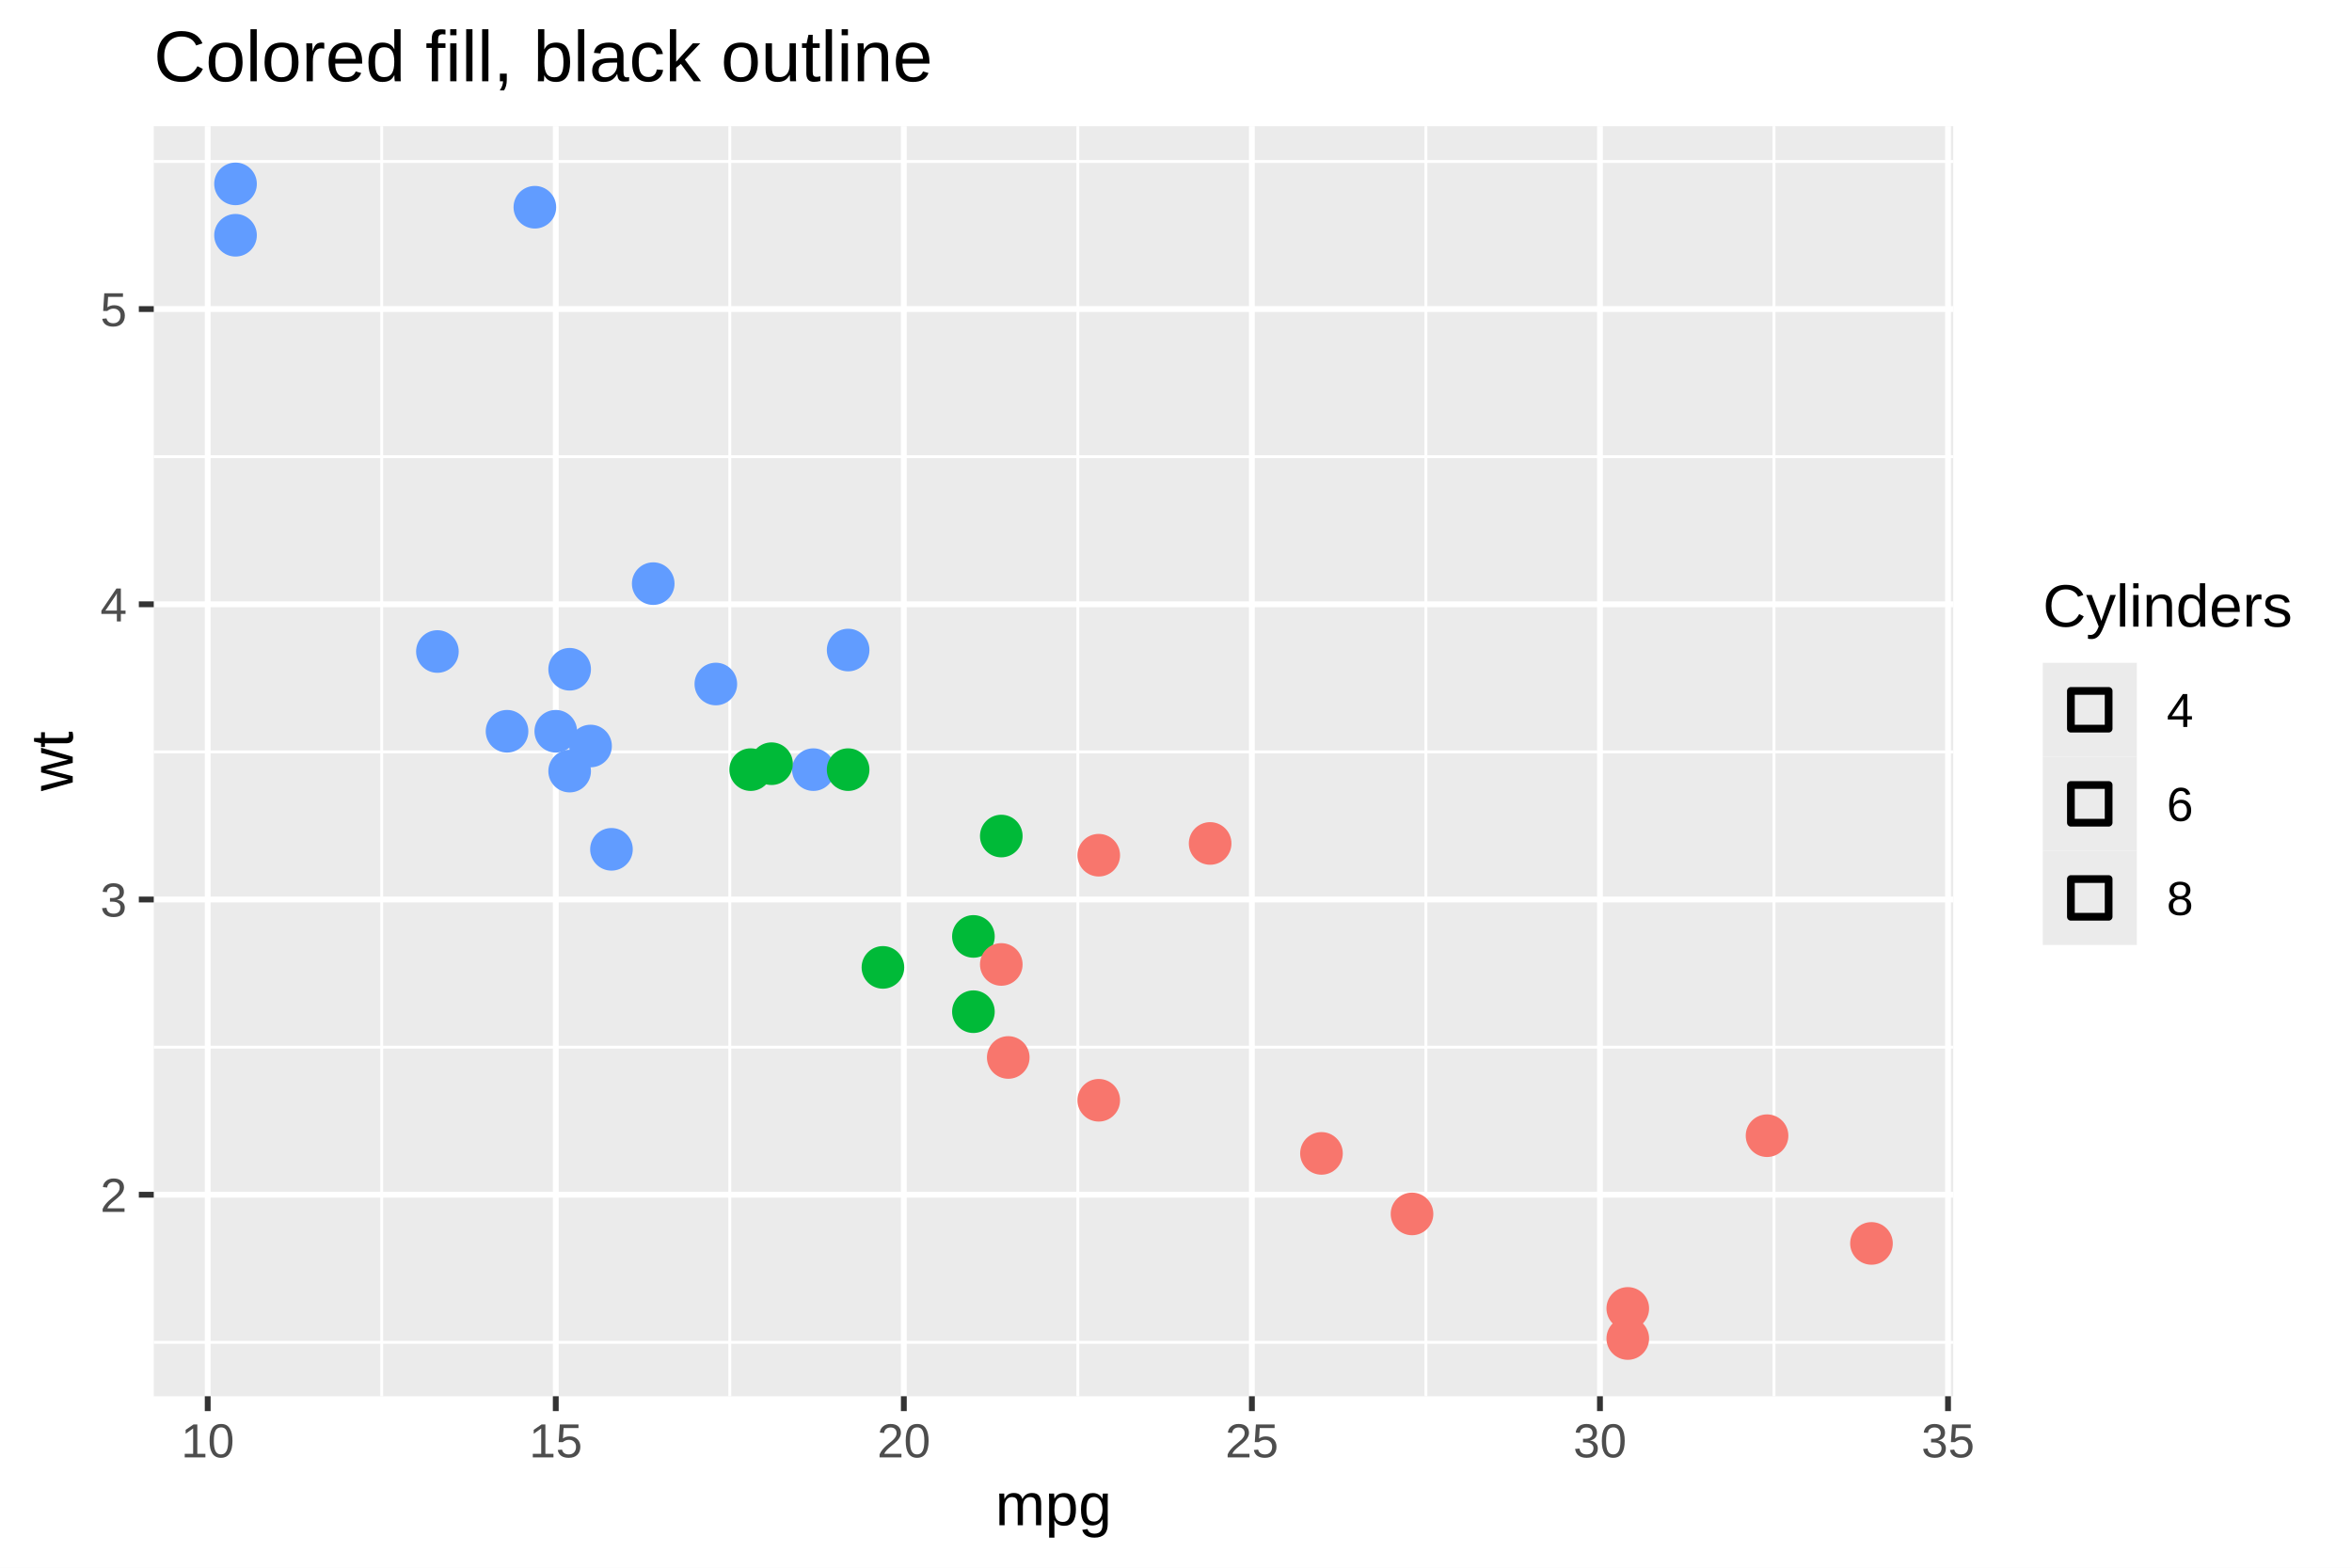
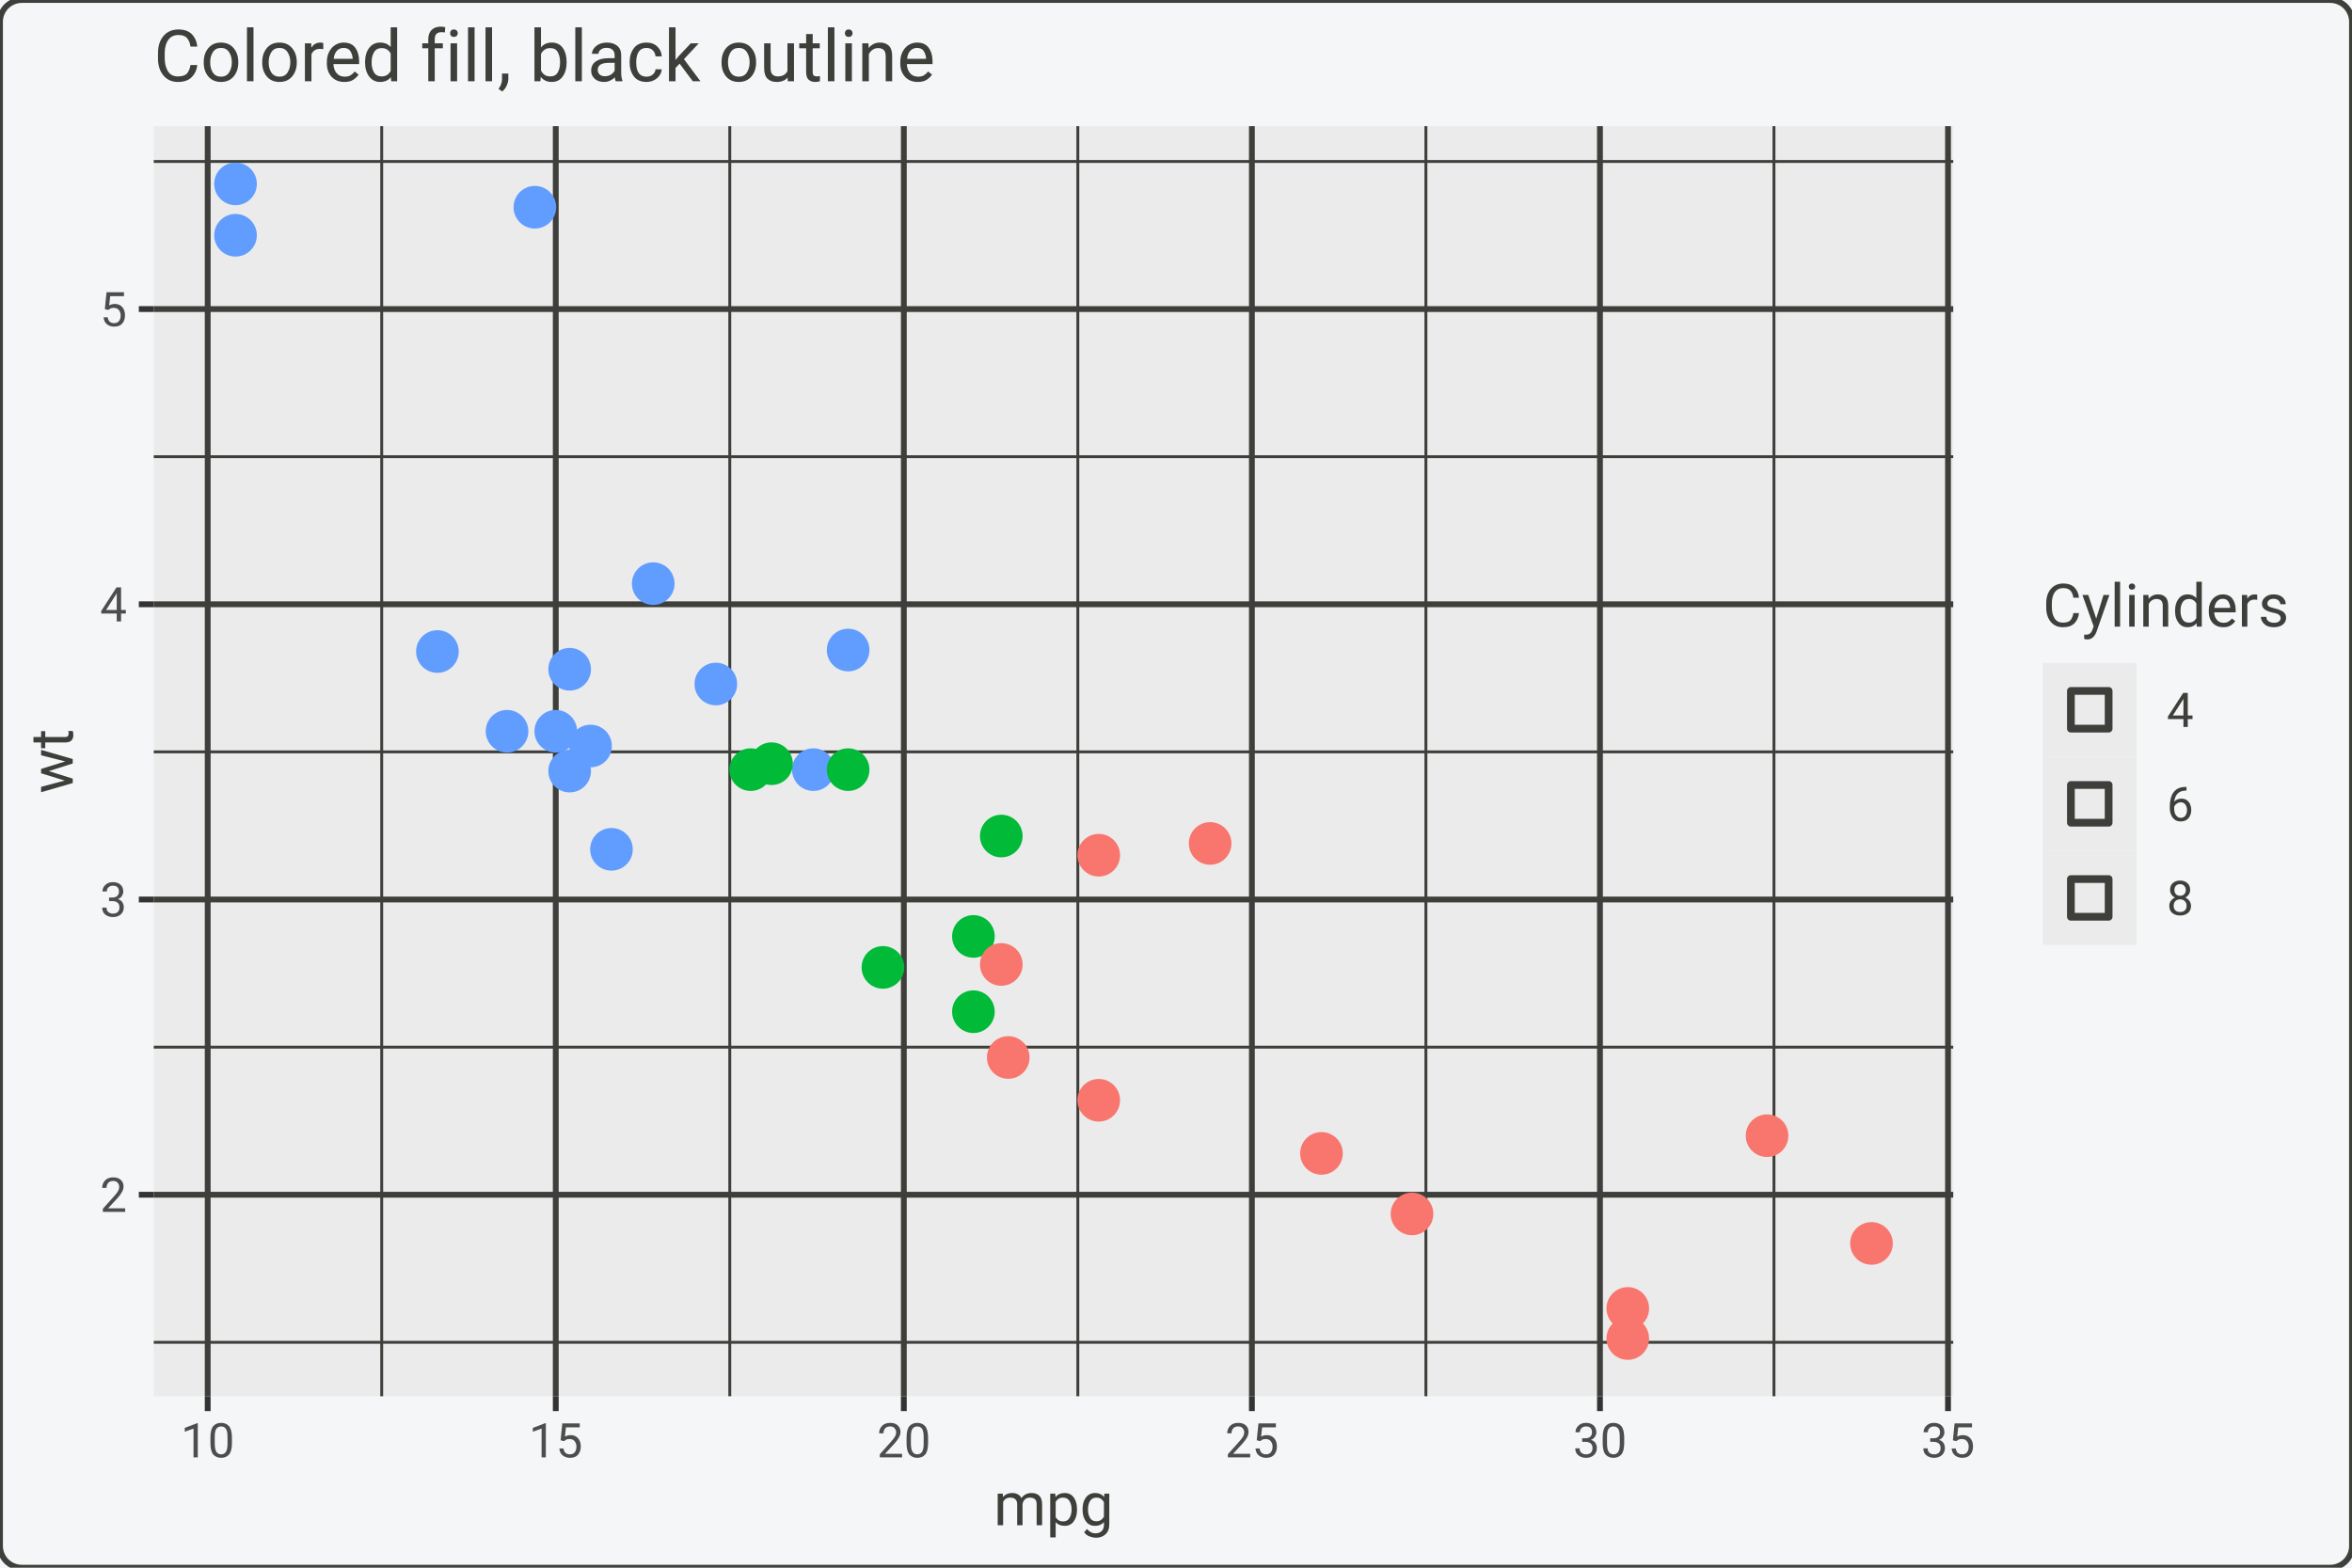
<svg xmlns="http://www.w3.org/2000/svg" width="432.00pt" height="288.00pt" viewBox="0 0 432.00 288.00">
  <g class="svglite">
    <defs>
      <style type="text/css">
-     .svglite line, .svglite polyline, .svglite polygon, .svglite path, .svglite rect, .svglite circle {
+     /* theme-aware-processed */
+     .svglite line, .svglite polyline, .svglite polygon, .svglite path, .svglite circle {
      fill: none;
-       stroke: #000000;
+       stroke: #3E3F3A;
+       stroke-linecap: round;
+       stroke-linejoin: round;
+       stroke-miterlimit: 10.00;
+     }
+     .svglite &gt; g &gt; rect {
+       fill: none;
+       stroke: #3E3F3A;
      stroke-linecap: round;
      stroke-linejoin: round;
      stroke-miterlimit: 10.00;
    }
    .svglite text {
      white-space: pre;
+       fill: #3E3F3A;
    }
    .svglite g.glyphgroup path {
      fill: inherit;
      stroke: none;
    }
  </style>
    </defs>
-     <rect width="100%" height="100%" style="stroke: none; fill: none;" />
+     <rect class="svg-bg" width="100%" height="100%" style="stroke: none; fill: #F5F6F8;" />
    <defs>
      <clipPath id="cpMC4wMHw0MzIuMDB8MC4wMHwyODguMDA=">
        <rect x="0.00" y="0.00" width="432.00" height="288.00" />
      </clipPath>
    </defs>
    <g clip-path="url(#cpMC4wMHw0MzIuMDB8MC4wMHwyODguMDA=)">
-       <rect x="0" y="0.00" width="432.00" height="288.00" style="stroke-width: 1.07; stroke: #FFFFFF; fill: #FFFFFF;" />
+       <rect rx="4" x="0" y="0.00" width="432.00" height="288.00" style="stroke-width: 1.07; stroke: #3E3F3A; fill: #F5F6F8;" />
    </g>
    <defs>
      <clipPath id="cpMjguMjR8MzU4Ljc2fDIzLjE4fDI1Ni41MA==">
        <rect x="28.24" y="23.18" width="330.52" height="233.33" />
      </clipPath>
    </defs>
    <g clip-path="url(#cpMjguMjR8MzU4Ljc2fDIzLjE4fDI1Ni41MA==)">
      <rect x="28.24" y="23.18" width="330.52" height="233.33" style="stroke-width: 1.07; stroke: none; fill: #EBEBEB;" />
-       <polyline points="28.24,246.60 358.76,246.60 " style="stroke-width: 0.53; stroke: #FFFFFF; stroke-linecap: butt;" />
-       <polyline points="28.24,192.37 358.76,192.37 " style="stroke-width: 0.53; stroke: #FFFFFF; stroke-linecap: butt;" />
-       <polyline points="28.24,138.13 358.76,138.13 " style="stroke-width: 0.53; stroke: #FFFFFF; stroke-linecap: butt;" />
-       <polyline points="28.24,83.90 358.76,83.90 " style="stroke-width: 0.53; stroke: #FFFFFF; stroke-linecap: butt;" />
-       <polyline points="28.24,29.66 358.76,29.66 " style="stroke-width: 0.53; stroke: #FFFFFF; stroke-linecap: butt;" />
-       <polyline points="70.11,256.50 70.11,23.18 " style="stroke-width: 0.53; stroke: #FFFFFF; stroke-linecap: butt;" />
-       <polyline points="134.04,256.50 134.04,23.18 " style="stroke-width: 0.53; stroke: #FFFFFF; stroke-linecap: butt;" />
-       <polyline points="197.97,256.50 197.97,23.18 " style="stroke-width: 0.53; stroke: #FFFFFF; stroke-linecap: butt;" />
-       <polyline points="261.90,256.50 261.90,23.18 " style="stroke-width: 0.53; stroke: #FFFFFF; stroke-linecap: butt;" />
-       <polyline points="325.83,256.50 325.83,23.18 " style="stroke-width: 0.53; stroke: #FFFFFF; stroke-linecap: butt;" />
-       <polyline points="28.24,219.49 358.76,219.49 " style="stroke-width: 1.07; stroke: #FFFFFF; stroke-linecap: butt;" />
-       <polyline points="28.24,165.25 358.76,165.25 " style="stroke-width: 1.07; stroke: #FFFFFF; stroke-linecap: butt;" />
-       <polyline points="28.24,111.01 358.76,111.01 " style="stroke-width: 1.07; stroke: #FFFFFF; stroke-linecap: butt;" />
-       <polyline points="28.24,56.78 358.76,56.78 " style="stroke-width: 1.07; stroke: #FFFFFF; stroke-linecap: butt;" />
-       <polyline points="38.15,256.50 38.15,23.18 " style="stroke-width: 1.07; stroke: #FFFFFF; stroke-linecap: butt;" />
-       <polyline points="102.08,256.50 102.08,23.18 " style="stroke-width: 1.07; stroke: #FFFFFF; stroke-linecap: butt;" />
-       <polyline points="166.01,256.50 166.01,23.18 " style="stroke-width: 1.07; stroke: #FFFFFF; stroke-linecap: butt;" />
-       <polyline points="229.94,256.50 229.94,23.18 " style="stroke-width: 1.07; stroke: #FFFFFF; stroke-linecap: butt;" />
-       <polyline points="293.87,256.50 293.87,23.18 " style="stroke-width: 1.07; stroke: #FFFFFF; stroke-linecap: butt;" />
-       <polyline points="357.80,256.50 357.80,23.18 " style="stroke-width: 1.07; stroke: #FFFFFF; stroke-linecap: butt;" />
+       <polyline points="28.24,246.60 358.76,246.60 " style="stroke-width: 0.53; stroke: #3E3F3A; stroke-linecap: butt;" />
+       <polyline points="28.24,192.37 358.76,192.37 " style="stroke-width: 0.53; stroke: #3E3F3A; stroke-linecap: butt;" />
+       <polyline points="28.24,138.13 358.76,138.13 " style="stroke-width: 0.53; stroke: #3E3F3A; stroke-linecap: butt;" />
+       <polyline points="28.24,83.90 358.76,83.90 " style="stroke-width: 0.53; stroke: #3E3F3A; stroke-linecap: butt;" />
+       <polyline points="28.24,29.66 358.76,29.66 " style="stroke-width: 0.53; stroke: #3E3F3A; stroke-linecap: butt;" />
+       <polyline points="70.11,256.50 70.11,23.18 " style="stroke-width: 0.53; stroke: #3E3F3A; stroke-linecap: butt;" />
+       <polyline points="134.04,256.50 134.04,23.18 " style="stroke-width: 0.53; stroke: #3E3F3A; stroke-linecap: butt;" />
+       <polyline points="197.97,256.50 197.97,23.18 " style="stroke-width: 0.53; stroke: #3E3F3A; stroke-linecap: butt;" />
+       <polyline points="261.90,256.50 261.90,23.18 " style="stroke-width: 0.53; stroke: #3E3F3A; stroke-linecap: butt;" />
+       <polyline points="325.83,256.50 325.83,23.18 " style="stroke-width: 0.53; stroke: #3E3F3A; stroke-linecap: butt;" />
+       <polyline points="28.24,219.49 358.76,219.49 " style="stroke-width: 1.07; stroke: #3E3F3A; stroke-linecap: butt;" />
+       <polyline points="28.24,165.25 358.76,165.25 " style="stroke-width: 1.07; stroke: #3E3F3A; stroke-linecap: butt;" />
+       <polyline points="28.24,111.01 358.76,111.01 " style="stroke-width: 1.07; stroke: #3E3F3A; stroke-linecap: butt;" />
+       <polyline points="28.24,56.78 358.76,56.78 " style="stroke-width: 1.07; stroke: #3E3F3A; stroke-linecap: butt;" />
+       <polyline points="38.15,256.50 38.15,23.18 " style="stroke-width: 1.07; stroke: #3E3F3A; stroke-linecap: butt;" />
+       <polyline points="102.08,256.50 102.08,23.18 " style="stroke-width: 1.07; stroke: #3E3F3A; stroke-linecap: butt;" />
+       <polyline points="166.01,256.50 166.01,23.18 " style="stroke-width: 1.07; stroke: #3E3F3A; stroke-linecap: butt;" />
+       <polyline points="229.94,256.50 229.94,23.18 " style="stroke-width: 1.07; stroke: #3E3F3A; stroke-linecap: butt;" />
+       <polyline points="293.87,256.50 293.87,23.18 " style="stroke-width: 1.07; stroke: #3E3F3A; stroke-linecap: butt;" />
+       <polyline points="357.80,256.50 357.80,23.18 " style="stroke-width: 1.07; stroke: #3E3F3A; stroke-linecap: butt;" />
      <circle cx="178.79" cy="185.86" r="3.56" style="stroke-width: 0.71; stroke: #00BA38; fill: #00BA38;" />
      <circle cx="178.79" cy="172.03" r="3.56" style="stroke-width: 0.71; stroke: #00BA38; fill: #00BA38;" />
      <circle cx="201.81" cy="202.13" r="3.56" style="stroke-width: 0.71; stroke: #F8766D; fill: #F8766D;" />
      <circle cx="183.91" cy="153.59" r="3.56" style="stroke-width: 0.71; stroke: #00BA38; fill: #00BA38;" />
      <circle cx="149.39" cy="141.39" r="3.56" style="stroke-width: 0.71; stroke: #619CFF; fill: #619CFF;" />
      <circle cx="141.71" cy="140.30" r="3.56" style="stroke-width: 0.71; stroke: #00BA38; fill: #00BA38;" />
      <circle cx="93.13" cy="134.34" r="3.56" style="stroke-width: 0.71; stroke: #619CFF; fill: #619CFF;" />
      <circle cx="222.27" cy="154.95" r="3.56" style="stroke-width: 0.71; stroke: #F8766D; fill: #F8766D;" />
      <circle cx="201.81" cy="157.11" r="3.56" style="stroke-width: 0.71; stroke: #F8766D; fill: #F8766D;" />
      <circle cx="155.78" cy="141.39" r="3.56" style="stroke-width: 0.71; stroke: #00BA38; fill: #00BA38;" />
      <circle cx="137.88" cy="141.39" r="3.56" style="stroke-width: 0.71; stroke: #00BA38; fill: #00BA38;" />
      <circle cx="119.98" cy="107.22" r="3.56" style="stroke-width: 0.71; stroke: #619CFF; fill: #619CFF;" />
      <circle cx="131.48" cy="125.66" r="3.56" style="stroke-width: 0.71; stroke: #619CFF; fill: #619CFF;" />
      <circle cx="104.63" cy="122.95" r="3.56" style="stroke-width: 0.71; stroke: #619CFF; fill: #619CFF;" />
      <circle cx="43.26" cy="43.22" r="3.56" style="stroke-width: 0.71; stroke: #619CFF; fill: #619CFF;" />
      <circle cx="43.26" cy="33.78" r="3.56" style="stroke-width: 0.71; stroke: #619CFF; fill: #619CFF;" />
      <circle cx="98.24" cy="38.07" r="3.56" style="stroke-width: 0.71; stroke: #619CFF; fill: #619CFF;" />
      <circle cx="324.56" cy="208.64" r="3.56" style="stroke-width: 0.71; stroke: #F8766D; fill: #F8766D;" />
      <circle cx="298.98" cy="240.37" r="3.56" style="stroke-width: 0.71; stroke: #F8766D; fill: #F8766D;" />
      <circle cx="343.74" cy="228.43" r="3.56" style="stroke-width: 0.71; stroke: #F8766D; fill: #F8766D;" />
      <circle cx="185.19" cy="194.27" r="3.56" style="stroke-width: 0.71; stroke: #F8766D; fill: #F8766D;" />
      <circle cx="108.47" cy="137.05" r="3.56" style="stroke-width: 0.71; stroke: #619CFF; fill: #619CFF;" />
      <circle cx="104.63" cy="141.66" r="3.56" style="stroke-width: 0.71; stroke: #619CFF; fill: #619CFF;" />
      <circle cx="80.34" cy="119.69" r="3.56" style="stroke-width: 0.71; stroke: #619CFF; fill: #619CFF;" />
      <circle cx="155.78" cy="119.42" r="3.56" style="stroke-width: 0.71; stroke: #619CFF; fill: #619CFF;" />
      <circle cx="259.35" cy="223.01" r="3.56" style="stroke-width: 0.71; stroke: #F8766D; fill: #F8766D;" />
      <circle cx="242.72" cy="211.89" r="3.56" style="stroke-width: 0.71; stroke: #F8766D; fill: #F8766D;" />
      <circle cx="298.98" cy="245.90" r="3.56" style="stroke-width: 0.71; stroke: #F8766D; fill: #F8766D;" />
      <circle cx="112.31" cy="156.03" r="3.56" style="stroke-width: 0.71; stroke: #619CFF; fill: #619CFF;" />
      <circle cx="162.17" cy="177.72" r="3.56" style="stroke-width: 0.71; stroke: #00BA38; fill: #00BA38;" />
      <circle cx="102.08" cy="134.34" r="3.56" style="stroke-width: 0.71; stroke: #619CFF; fill: #619CFF;" />
      <circle cx="183.91" cy="177.18" r="3.56" style="stroke-width: 0.71; stroke: #F8766D; fill: #F8766D;" />
    </g>
    <g clip-path="url(#cpMC4wMHw0MzIuMDB8MC4wMHwyODguMDA=)">
-       <text x="23.31" y="222.64" text-anchor="end" style="font-size: 8.80px;fill: #4D4D4D; font-family: &quot;Arial&quot;;" textLength="4.89px" lengthAdjust="spacingAndGlyphs">2</text>
-       <text x="23.31" y="168.40" text-anchor="end" style="font-size: 8.80px;fill: #4D4D4D; font-family: &quot;Arial&quot;;" textLength="4.89px" lengthAdjust="spacingAndGlyphs">3</text>
-       <text x="23.31" y="114.16" text-anchor="end" style="font-size: 8.80px;fill: #4D4D4D; font-family: &quot;Arial&quot;;" textLength="4.89px" lengthAdjust="spacingAndGlyphs">4</text>
-       <text x="23.31" y="59.93" text-anchor="end" style="font-size: 8.80px;fill: #4D4D4D; font-family: &quot;Arial&quot;;" textLength="4.89px" lengthAdjust="spacingAndGlyphs">5</text>
+       <text x="23.31" y="222.64" text-anchor="end" style="font-size: 8.80px;fill: #4D4D4D; font-family: &quot;Roboto&quot;, -apple-system, BlinkMacSystemFont, &quot;Segoe UI&quot;, system-ui, sans-serif;" textLength="4.89px" lengthAdjust="spacingAndGlyphs">2</text>
+       <text x="23.31" y="168.40" text-anchor="end" style="font-size: 8.80px;fill: #4D4D4D; font-family: &quot;Roboto&quot;, -apple-system, BlinkMacSystemFont, &quot;Segoe UI&quot;, system-ui, sans-serif;" textLength="4.89px" lengthAdjust="spacingAndGlyphs">3</text>
+       <text x="23.31" y="114.16" text-anchor="end" style="font-size: 8.80px;fill: #4D4D4D; font-family: &quot;Roboto&quot;, -apple-system, BlinkMacSystemFont, &quot;Segoe UI&quot;, system-ui, sans-serif;" textLength="4.89px" lengthAdjust="spacingAndGlyphs">4</text>
+       <text x="23.31" y="59.93" text-anchor="end" style="font-size: 8.80px;fill: #4D4D4D; font-family: &quot;Roboto&quot;, -apple-system, BlinkMacSystemFont, &quot;Segoe UI&quot;, system-ui, sans-serif;" textLength="4.89px" lengthAdjust="spacingAndGlyphs">5</text>
      <polyline points="25.50,219.49 28.24,219.49 " style="stroke-width: 1.07; stroke: #333333; stroke-linecap: butt;" />
      <polyline points="25.50,165.25 28.24,165.25 " style="stroke-width: 1.07; stroke: #333333; stroke-linecap: butt;" />
      <polyline points="25.50,111.01 28.24,111.01 " style="stroke-width: 1.07; stroke: #333333; stroke-linecap: butt;" />
      <polyline points="25.50,56.78 28.24,56.78 " style="stroke-width: 1.07; stroke: #333333; stroke-linecap: butt;" />
      <polyline points="38.15,259.24 38.15,256.50 " style="stroke-width: 1.07; stroke: #333333; stroke-linecap: butt;" />
      <polyline points="102.08,259.24 102.08,256.50 " style="stroke-width: 1.07; stroke: #333333; stroke-linecap: butt;" />
      <polyline points="166.01,259.24 166.01,256.50 " style="stroke-width: 1.07; stroke: #333333; stroke-linecap: butt;" />
      <polyline points="229.94,259.24 229.94,256.50 " style="stroke-width: 1.07; stroke: #333333; stroke-linecap: butt;" />
      <polyline points="293.87,259.24 293.87,256.50 " style="stroke-width: 1.07; stroke: #333333; stroke-linecap: butt;" />
      <polyline points="357.80,259.24 357.80,256.50 " style="stroke-width: 1.07; stroke: #333333; stroke-linecap: butt;" />
-       <text x="38.15" y="267.74" text-anchor="middle" style="font-size: 8.80px;fill: #4D4D4D; font-family: &quot;Arial&quot;;" textLength="9.78px" lengthAdjust="spacingAndGlyphs">10</text>
-       <text x="102.08" y="267.74" text-anchor="middle" style="font-size: 8.80px;fill: #4D4D4D; font-family: &quot;Arial&quot;;" textLength="9.78px" lengthAdjust="spacingAndGlyphs">15</text>
-       <text x="166.01" y="267.74" text-anchor="middle" style="font-size: 8.80px;fill: #4D4D4D; font-family: &quot;Arial&quot;;" textLength="9.78px" lengthAdjust="spacingAndGlyphs">20</text>
-       <text x="229.94" y="267.74" text-anchor="middle" style="font-size: 8.80px;fill: #4D4D4D; font-family: &quot;Arial&quot;;" textLength="9.78px" lengthAdjust="spacingAndGlyphs">25</text>
-       <text x="293.87" y="267.74" text-anchor="middle" style="font-size: 8.80px;fill: #4D4D4D; font-family: &quot;Arial&quot;;" textLength="9.78px" lengthAdjust="spacingAndGlyphs">30</text>
-       <text x="357.80" y="267.74" text-anchor="middle" style="font-size: 8.80px;fill: #4D4D4D; font-family: &quot;Arial&quot;;" textLength="9.78px" lengthAdjust="spacingAndGlyphs">35</text>
-       <text x="193.50" y="280.20" text-anchor="middle" style="font-size: 11.00px; font-family: &quot;Arial&quot;;" textLength="21.41px" lengthAdjust="spacingAndGlyphs">mpg</text>
-       <text transform="translate(13.36,139.84) rotate(-90)" text-anchor="middle" style="font-size: 11.00px; font-family: &quot;Arial&quot;;" textLength="11.00px" lengthAdjust="spacingAndGlyphs">wt</text>
-       <rect x="369.72" y="100.60" width="56.80" height="78.47" style="stroke-width: 1.07; stroke: none; fill: #FFFFFF;" />
-       <text x="375.20" y="115.12" style="font-size: 11.00px; font-family: &quot;Arial&quot;;" textLength="45.84px" lengthAdjust="spacingAndGlyphs">Cylinders</text>
+       <text x="38.15" y="267.74" text-anchor="middle" style="font-size: 8.80px;fill: #4D4D4D; font-family: &quot;Roboto&quot;, -apple-system, BlinkMacSystemFont, &quot;Segoe UI&quot;, system-ui, sans-serif;" textLength="9.78px" lengthAdjust="spacingAndGlyphs">10</text>
+       <text x="102.08" y="267.74" text-anchor="middle" style="font-size: 8.80px;fill: #4D4D4D; font-family: &quot;Roboto&quot;, -apple-system, BlinkMacSystemFont, &quot;Segoe UI&quot;, system-ui, sans-serif;" textLength="9.78px" lengthAdjust="spacingAndGlyphs">15</text>
+       <text x="166.01" y="267.74" text-anchor="middle" style="font-size: 8.80px;fill: #4D4D4D; font-family: &quot;Roboto&quot;, -apple-system, BlinkMacSystemFont, &quot;Segoe UI&quot;, system-ui, sans-serif;" textLength="9.78px" lengthAdjust="spacingAndGlyphs">20</text>
+       <text x="229.94" y="267.74" text-anchor="middle" style="font-size: 8.80px;fill: #4D4D4D; font-family: &quot;Roboto&quot;, -apple-system, BlinkMacSystemFont, &quot;Segoe UI&quot;, system-ui, sans-serif;" textLength="9.78px" lengthAdjust="spacingAndGlyphs">25</text>
+       <text x="293.87" y="267.74" text-anchor="middle" style="font-size: 8.80px;fill: #4D4D4D; font-family: &quot;Roboto&quot;, -apple-system, BlinkMacSystemFont, &quot;Segoe UI&quot;, system-ui, sans-serif;" textLength="9.78px" lengthAdjust="spacingAndGlyphs">30</text>
+       <text x="357.80" y="267.74" text-anchor="middle" style="font-size: 8.80px;fill: #4D4D4D; font-family: &quot;Roboto&quot;, -apple-system, BlinkMacSystemFont, &quot;Segoe UI&quot;, system-ui, sans-serif;" textLength="9.78px" lengthAdjust="spacingAndGlyphs">35</text>
+       <text x="193.50" y="280.20" text-anchor="middle" style="font-size: 11.00px; font-family: &quot;Roboto&quot;, -apple-system, BlinkMacSystemFont, &quot;Segoe UI&quot;, system-ui, sans-serif;" textLength="21.41px" lengthAdjust="spacingAndGlyphs">mpg</text>
+       <text transform="translate(13.36,139.84) rotate(-90)" text-anchor="middle" style="font-size: 11.00px; font-family: &quot;Roboto&quot;, -apple-system, BlinkMacSystemFont, &quot;Segoe UI&quot;, system-ui, sans-serif;" textLength="11.00px" lengthAdjust="spacingAndGlyphs">wt</text>
+       <rect rx="4" x="369.72" y="100.60" width="56.80" height="78.47" style="stroke-width: 1.07; stroke: none; fill: #F5F6F8;" />
+       <text x="375.20" y="115.12" style="font-size: 11.00px; font-family: &quot;Roboto&quot;, -apple-system, BlinkMacSystemFont, &quot;Segoe UI&quot;, system-ui, sans-serif;" textLength="45.84px" lengthAdjust="spacingAndGlyphs">Cylinders</text>
      <rect x="375.20" y="121.76" width="17.28" height="17.28" style="stroke-width: 1.07; stroke: none; fill: #EBEBEB;" />
      <rect x="380.37" y="126.93" width="6.93" height="6.93" style="stroke-width: 1.42;" />
      <rect x="375.20" y="139.04" width="17.28" height="17.28" style="stroke-width: 1.07; stroke: none; fill: #EBEBEB;" />
      <rect x="380.37" y="144.21" width="6.93" height="6.93" style="stroke-width: 1.42;" />
      <rect x="375.20" y="156.32" width="17.28" height="17.28" style="stroke-width: 1.07; stroke: none; fill: #EBEBEB;" />
      <rect x="380.37" y="161.49" width="6.93" height="6.93" style="stroke-width: 1.42;" />
-       <text x="397.96" y="133.55" style="font-size: 8.80px; font-family: &quot;Arial&quot;;" textLength="4.89px" lengthAdjust="spacingAndGlyphs">4</text>
-       <text x="397.96" y="150.83" style="font-size: 8.80px; font-family: &quot;Arial&quot;;" textLength="4.89px" lengthAdjust="spacingAndGlyphs">6</text>
-       <text x="397.96" y="168.11" style="font-size: 8.80px; font-family: &quot;Arial&quot;;" textLength="4.89px" lengthAdjust="spacingAndGlyphs">8</text>
-       <text x="28.24" y="14.93" style="font-size: 13.20px; font-family: &quot;Arial&quot;;" textLength="142.89px" lengthAdjust="spacingAndGlyphs">Colored fill, black outline</text>
+       <text x="397.96" y="133.55" style="font-size: 8.80px; font-family: &quot;Roboto&quot;, -apple-system, BlinkMacSystemFont, &quot;Segoe UI&quot;, system-ui, sans-serif;" textLength="4.89px" lengthAdjust="spacingAndGlyphs">4</text>
+       <text x="397.96" y="150.83" style="font-size: 8.80px; font-family: &quot;Roboto&quot;, -apple-system, BlinkMacSystemFont, &quot;Segoe UI&quot;, system-ui, sans-serif;" textLength="4.89px" lengthAdjust="spacingAndGlyphs">6</text>
+       <text x="397.96" y="168.11" style="font-size: 8.80px; font-family: &quot;Roboto&quot;, -apple-system, BlinkMacSystemFont, &quot;Segoe UI&quot;, system-ui, sans-serif;" textLength="4.89px" lengthAdjust="spacingAndGlyphs">8</text>
+       <text x="28.24" y="14.93" style="font-size: 13.20px; font-family: &quot;Roboto&quot;, -apple-system, BlinkMacSystemFont, &quot;Segoe UI&quot;, system-ui, sans-serif;" textLength="142.89px" lengthAdjust="spacingAndGlyphs">Colored fill, black outline</text>
    </g>
  </g>
</svg>
